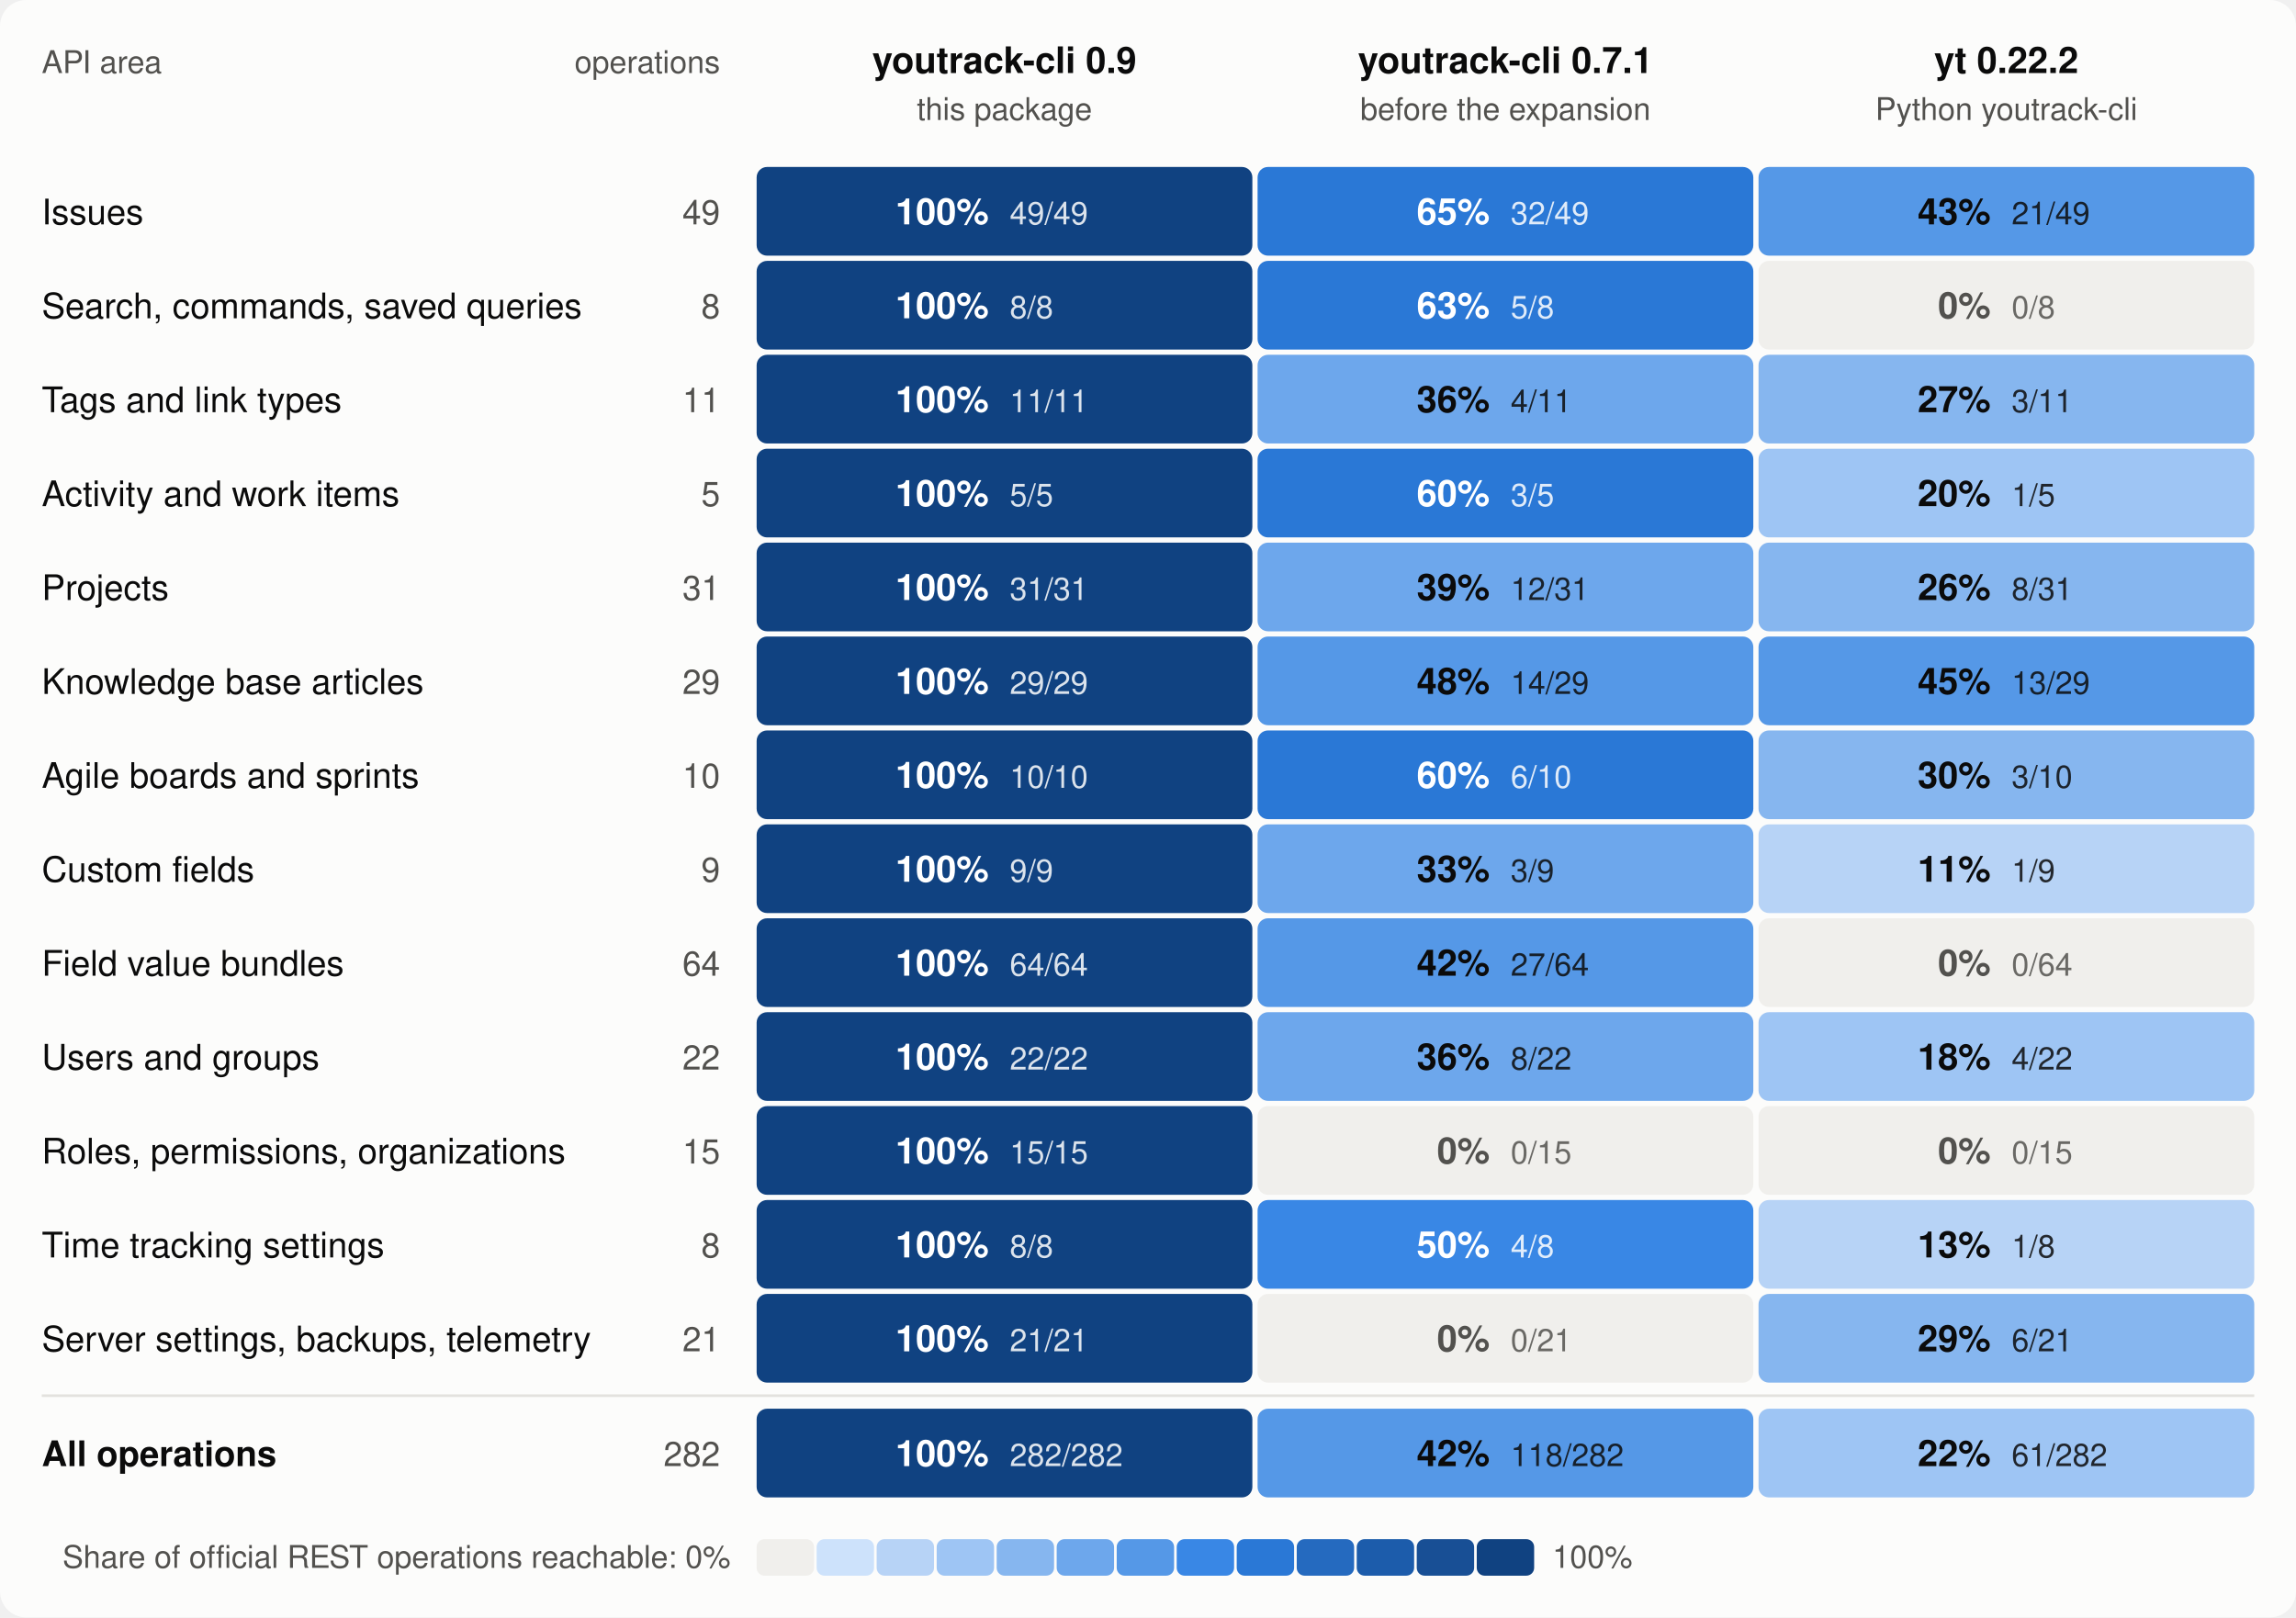
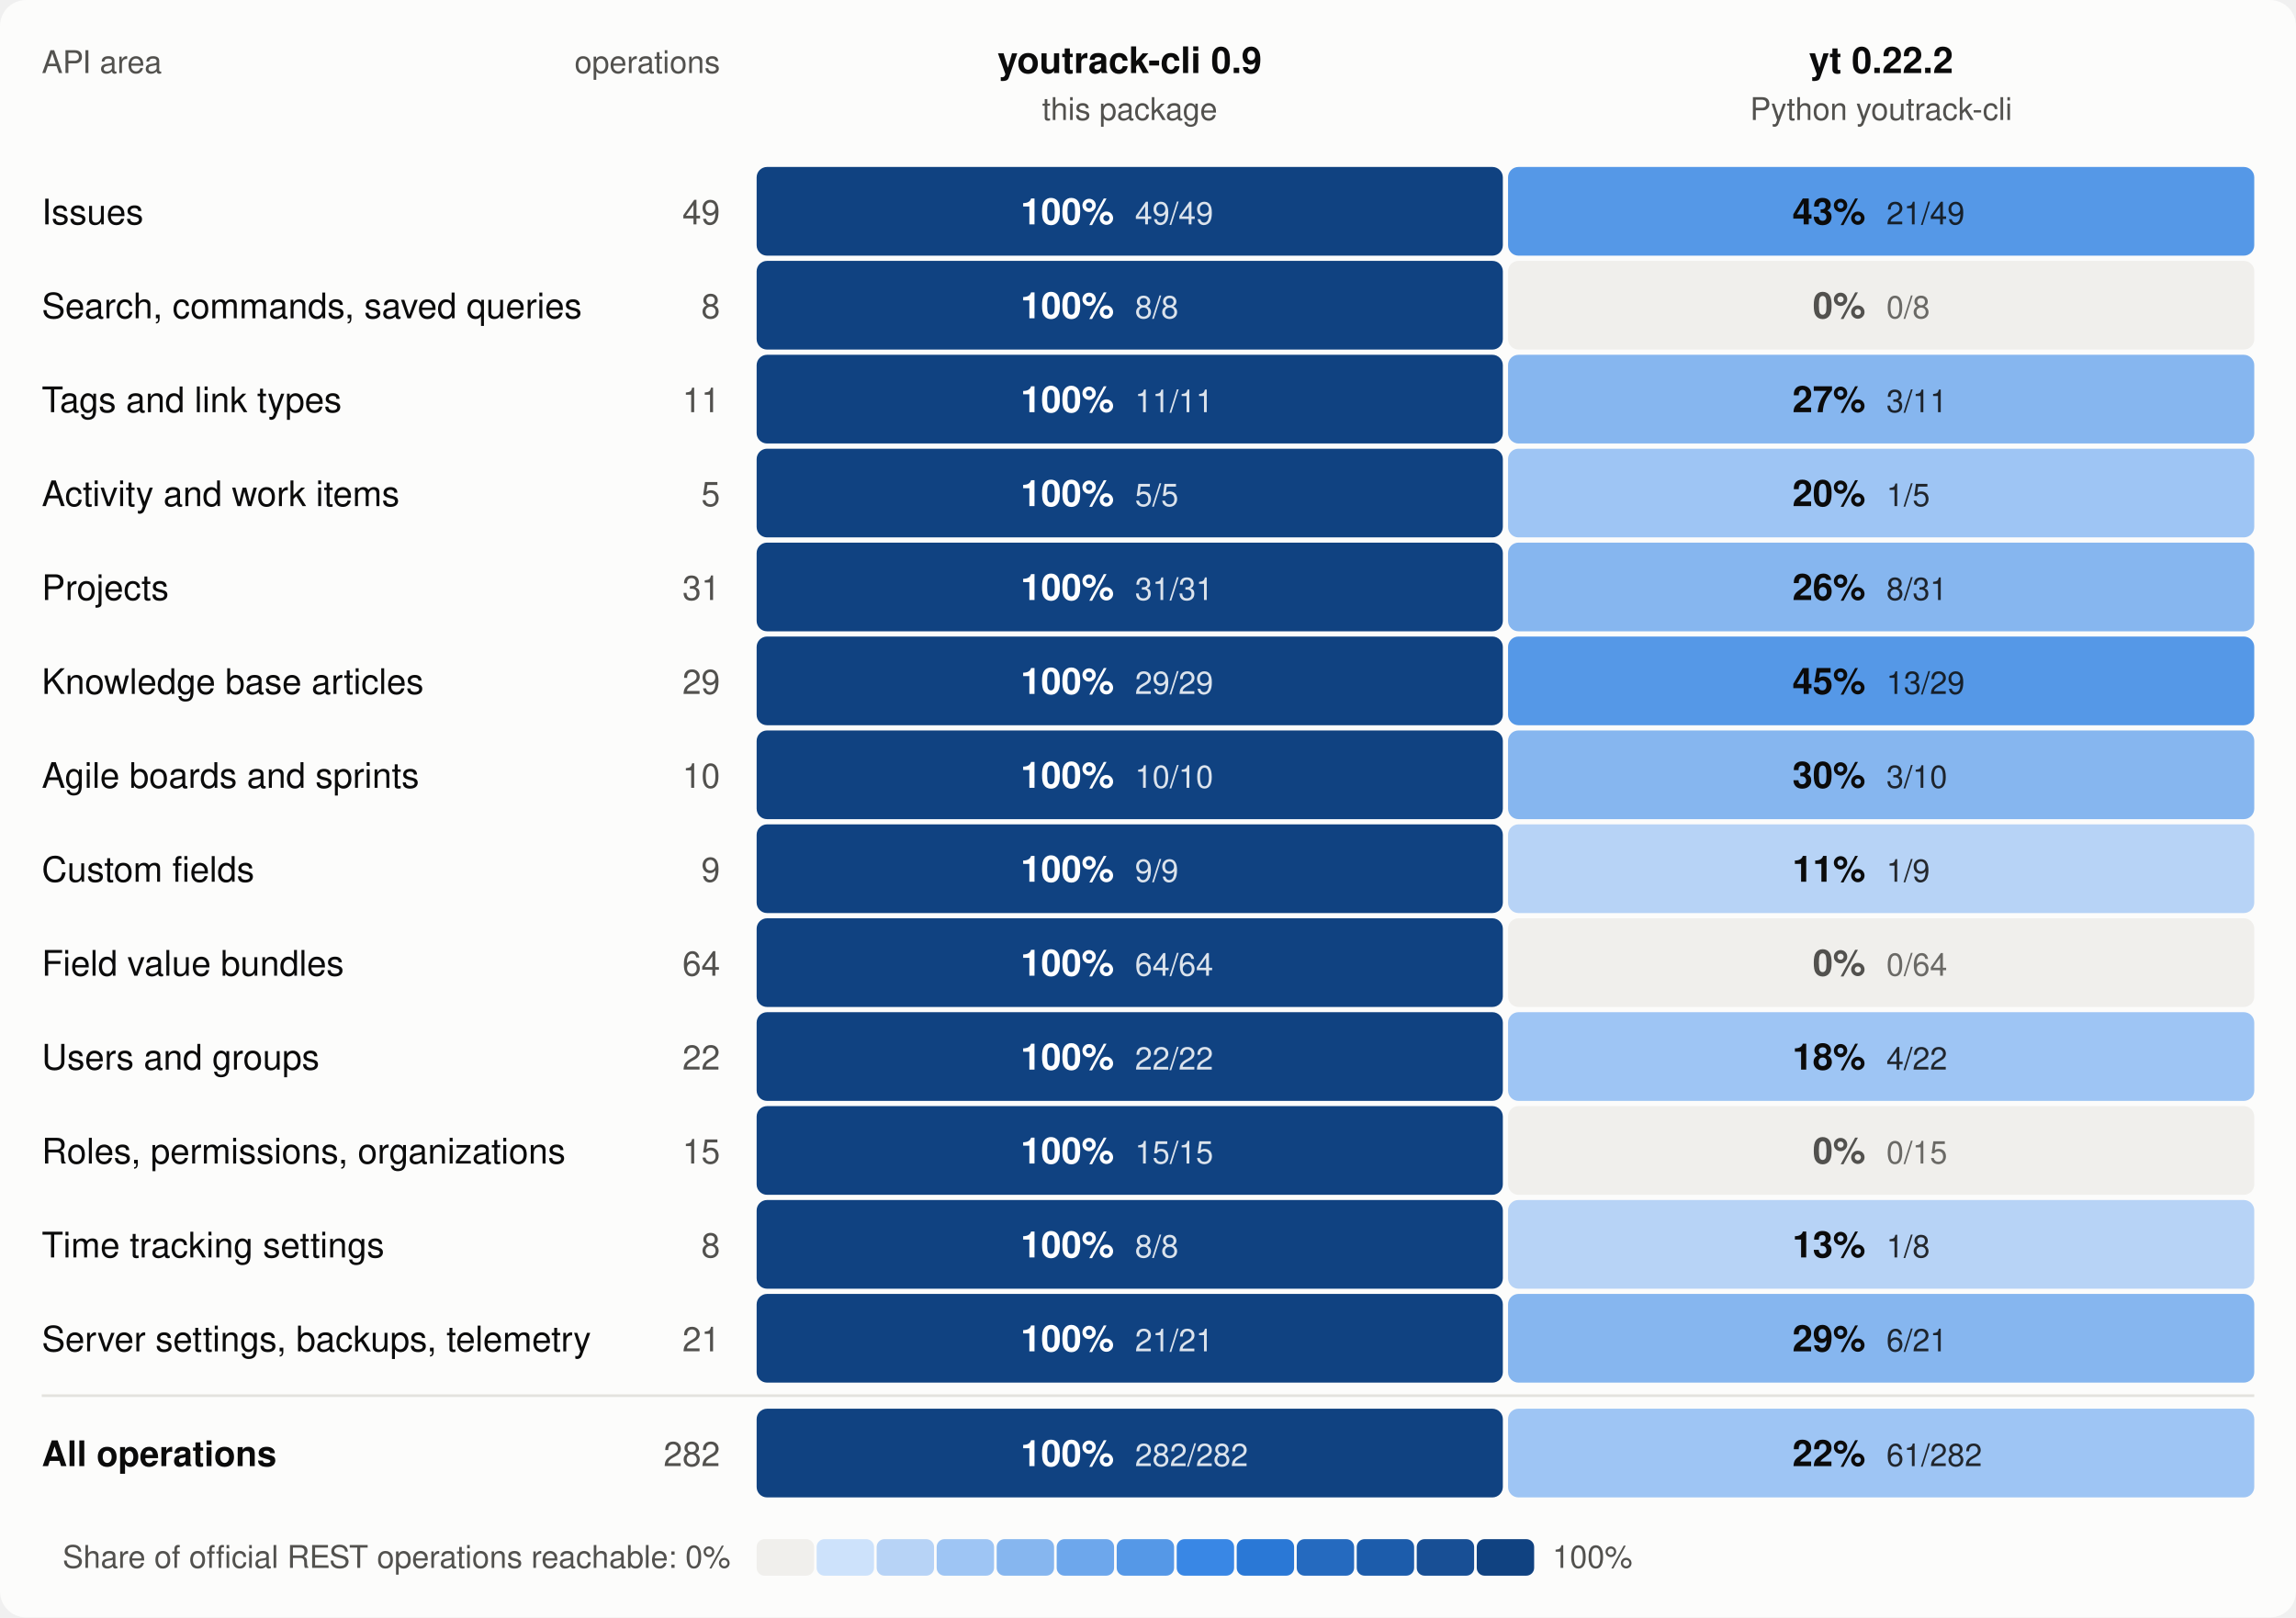
- <svg xmlns="http://www.w3.org/2000/svg" viewBox="0 0 880 620" width="880" height="620" font-family="-apple-system,BlinkMacSystemFont,'Segoe UI',Helvetica,Arial,sans-serif" role="img" aria-label="REST API coverage matrix: youtrack-cli 0.9 reaches 282 of 282 operations, youtrack-cli 0.7.1 reached 118, yt 0.22.2 reaches 61">
+ <svg xmlns="http://www.w3.org/2000/svg" viewBox="0 0 880 620" width="880" height="620" font-family="-apple-system,BlinkMacSystemFont,'Segoe UI',Helvetica,Arial,sans-serif" role="img" aria-label="REST API coverage matrix: youtrack-cli 0.9 reaches 282 of 282 operations, yt 0.22.2 reaches 61">
  <rect width="880" height="620" rx="10" fill="#fcfcfb" />
-   <text x="385" y="28" text-anchor="middle" font-size="14" font-weight="600" fill="#0b0b0b">youtrack-cli 0.9</text>
-   <text x="385" y="46" text-anchor="middle" font-size="12" fill="#52514e">this package</text>
-   <text x="577" y="28" text-anchor="middle" font-size="14" font-weight="600" fill="#0b0b0b">youtrack-cli 0.7.1</text>
-   <text x="577" y="46" text-anchor="middle" font-size="12" fill="#52514e">before the expansion</text>
-   <text x="769" y="28" text-anchor="middle" font-size="14" font-weight="600" fill="#0b0b0b">yt 0.22.2</text>
-   <text x="769" y="46" text-anchor="middle" font-size="12" fill="#52514e">Python youtrack-cli</text>
+   <text x="433" y="28" text-anchor="middle" font-size="14" font-weight="600" fill="#0b0b0b">youtrack-cli 0.9</text>
+   <text x="433" y="46" text-anchor="middle" font-size="12" fill="#52514e">this package</text>
+   <text x="721" y="28" text-anchor="middle" font-size="14" font-weight="600" fill="#0b0b0b">yt 0.22.2</text>
+   <text x="721" y="46" text-anchor="middle" font-size="12" fill="#52514e">Python youtrack-cli</text>
  <text x="16" y="28" font-size="12" fill="#52514e">API area</text>
  <text x="276" y="28" text-anchor="end" font-size="12" fill="#52514e">operations</text>
  <text x="16" y="86" font-size="13.5" fill="#0b0b0b">Issues</text>
  <text x="276" y="86" text-anchor="end" font-size="13" fill="#52514e">49</text>
-   <rect x="290" y="64" width="190" height="34" rx="4" fill="#104281" />
-   <text x="379" y="86" text-anchor="end" font-size="14" font-weight="600" fill="#ffffff">100%</text>
-   <text x="387" y="86" font-size="12" fill="#ffffff" opacity="0.85">49/49</text>
-   <rect x="482" y="64" width="190" height="34" rx="4" fill="#2a78d6" />
-   <text x="571" y="86" text-anchor="end" font-size="14" font-weight="600" fill="#ffffff">65%</text>
-   <text x="579" y="86" font-size="12" fill="#ffffff" opacity="0.85">32/49</text>
-   <rect x="674" y="64" width="190" height="34" rx="4" fill="#5598e7" />
-   <text x="763" y="86" text-anchor="end" font-size="14" font-weight="600" fill="#0b0b0b">43%</text>
-   <text x="771" y="86" font-size="12" fill="#0b0b0b" opacity="0.85">21/49</text>
+   <rect x="290" y="64" width="286" height="34" rx="4" fill="#104281" />
+   <text x="427" y="86" text-anchor="end" font-size="14" font-weight="600" fill="#ffffff">100%</text>
+   <text x="435" y="86" font-size="12" fill="#ffffff" opacity="0.85">49/49</text>
+   <rect x="578" y="64" width="286" height="34" rx="4" fill="#5598e7" />
+   <text x="715" y="86" text-anchor="end" font-size="14" font-weight="600" fill="#0b0b0b">43%</text>
+   <text x="723" y="86" font-size="12" fill="#0b0b0b" opacity="0.85">21/49</text>
  <text x="16" y="122" font-size="13.5" fill="#0b0b0b">Search, commands, saved queries</text>
  <text x="276" y="122" text-anchor="end" font-size="13" fill="#52514e">8</text>
-   <rect x="290" y="100" width="190" height="34" rx="4" fill="#104281" />
-   <text x="379" y="122" text-anchor="end" font-size="14" font-weight="600" fill="#ffffff">100%</text>
-   <text x="387" y="122" font-size="12" fill="#ffffff" opacity="0.85">8/8</text>
-   <rect x="482" y="100" width="190" height="34" rx="4" fill="#2a78d6" />
-   <text x="571" y="122" text-anchor="end" font-size="14" font-weight="600" fill="#ffffff">63%</text>
-   <text x="579" y="122" font-size="12" fill="#ffffff" opacity="0.85">5/8</text>
-   <rect x="674" y="100" width="190" height="34" rx="4" fill="#f0efec" />
-   <text x="763" y="122" text-anchor="end" font-size="14" font-weight="600" fill="#52514e">0%</text>
-   <text x="771" y="122" font-size="12" fill="#52514e" opacity="0.85">0/8</text>
+   <rect x="290" y="100" width="286" height="34" rx="4" fill="#104281" />
+   <text x="427" y="122" text-anchor="end" font-size="14" font-weight="600" fill="#ffffff">100%</text>
+   <text x="435" y="122" font-size="12" fill="#ffffff" opacity="0.85">8/8</text>
+   <rect x="578" y="100" width="286" height="34" rx="4" fill="#f0efec" />
+   <text x="715" y="122" text-anchor="end" font-size="14" font-weight="600" fill="#52514e">0%</text>
+   <text x="723" y="122" font-size="12" fill="#52514e" opacity="0.85">0/8</text>
  <text x="16" y="158" font-size="13.5" fill="#0b0b0b">Tags and link types</text>
  <text x="276" y="158" text-anchor="end" font-size="13" fill="#52514e">11</text>
-   <rect x="290" y="136" width="190" height="34" rx="4" fill="#104281" />
-   <text x="379" y="158" text-anchor="end" font-size="14" font-weight="600" fill="#ffffff">100%</text>
-   <text x="387" y="158" font-size="12" fill="#ffffff" opacity="0.85">11/11</text>
-   <rect x="482" y="136" width="190" height="34" rx="4" fill="#6da7ec" />
-   <text x="571" y="158" text-anchor="end" font-size="14" font-weight="600" fill="#0b0b0b">36%</text>
-   <text x="579" y="158" font-size="12" fill="#0b0b0b" opacity="0.85">4/11</text>
-   <rect x="674" y="136" width="190" height="34" rx="4" fill="#86b6ef" />
-   <text x="763" y="158" text-anchor="end" font-size="14" font-weight="600" fill="#0b0b0b">27%</text>
-   <text x="771" y="158" font-size="12" fill="#0b0b0b" opacity="0.85">3/11</text>
+   <rect x="290" y="136" width="286" height="34" rx="4" fill="#104281" />
+   <text x="427" y="158" text-anchor="end" font-size="14" font-weight="600" fill="#ffffff">100%</text>
+   <text x="435" y="158" font-size="12" fill="#ffffff" opacity="0.85">11/11</text>
+   <rect x="578" y="136" width="286" height="34" rx="4" fill="#86b6ef" />
+   <text x="715" y="158" text-anchor="end" font-size="14" font-weight="600" fill="#0b0b0b">27%</text>
+   <text x="723" y="158" font-size="12" fill="#0b0b0b" opacity="0.85">3/11</text>
  <text x="16" y="194" font-size="13.5" fill="#0b0b0b">Activity and work items</text>
  <text x="276" y="194" text-anchor="end" font-size="13" fill="#52514e">5</text>
-   <rect x="290" y="172" width="190" height="34" rx="4" fill="#104281" />
-   <text x="379" y="194" text-anchor="end" font-size="14" font-weight="600" fill="#ffffff">100%</text>
-   <text x="387" y="194" font-size="12" fill="#ffffff" opacity="0.85">5/5</text>
-   <rect x="482" y="172" width="190" height="34" rx="4" fill="#2a78d6" />
-   <text x="571" y="194" text-anchor="end" font-size="14" font-weight="600" fill="#ffffff">60%</text>
-   <text x="579" y="194" font-size="12" fill="#ffffff" opacity="0.85">3/5</text>
-   <rect x="674" y="172" width="190" height="34" rx="4" fill="#9ec5f4" />
-   <text x="763" y="194" text-anchor="end" font-size="14" font-weight="600" fill="#0b0b0b">20%</text>
-   <text x="771" y="194" font-size="12" fill="#0b0b0b" opacity="0.85">1/5</text>
+   <rect x="290" y="172" width="286" height="34" rx="4" fill="#104281" />
+   <text x="427" y="194" text-anchor="end" font-size="14" font-weight="600" fill="#ffffff">100%</text>
+   <text x="435" y="194" font-size="12" fill="#ffffff" opacity="0.85">5/5</text>
+   <rect x="578" y="172" width="286" height="34" rx="4" fill="#9ec5f4" />
+   <text x="715" y="194" text-anchor="end" font-size="14" font-weight="600" fill="#0b0b0b">20%</text>
+   <text x="723" y="194" font-size="12" fill="#0b0b0b" opacity="0.85">1/5</text>
  <text x="16" y="230" font-size="13.5" fill="#0b0b0b">Projects</text>
  <text x="276" y="230" text-anchor="end" font-size="13" fill="#52514e">31</text>
-   <rect x="290" y="208" width="190" height="34" rx="4" fill="#104281" />
-   <text x="379" y="230" text-anchor="end" font-size="14" font-weight="600" fill="#ffffff">100%</text>
-   <text x="387" y="230" font-size="12" fill="#ffffff" opacity="0.85">31/31</text>
-   <rect x="482" y="208" width="190" height="34" rx="4" fill="#6da7ec" />
-   <text x="571" y="230" text-anchor="end" font-size="14" font-weight="600" fill="#0b0b0b">39%</text>
-   <text x="579" y="230" font-size="12" fill="#0b0b0b" opacity="0.85">12/31</text>
-   <rect x="674" y="208" width="190" height="34" rx="4" fill="#86b6ef" />
-   <text x="763" y="230" text-anchor="end" font-size="14" font-weight="600" fill="#0b0b0b">26%</text>
-   <text x="771" y="230" font-size="12" fill="#0b0b0b" opacity="0.85">8/31</text>
+   <rect x="290" y="208" width="286" height="34" rx="4" fill="#104281" />
+   <text x="427" y="230" text-anchor="end" font-size="14" font-weight="600" fill="#ffffff">100%</text>
+   <text x="435" y="230" font-size="12" fill="#ffffff" opacity="0.85">31/31</text>
+   <rect x="578" y="208" width="286" height="34" rx="4" fill="#86b6ef" />
+   <text x="715" y="230" text-anchor="end" font-size="14" font-weight="600" fill="#0b0b0b">26%</text>
+   <text x="723" y="230" font-size="12" fill="#0b0b0b" opacity="0.85">8/31</text>
  <text x="16" y="266" font-size="13.5" fill="#0b0b0b">Knowledge base articles</text>
  <text x="276" y="266" text-anchor="end" font-size="13" fill="#52514e">29</text>
-   <rect x="290" y="244" width="190" height="34" rx="4" fill="#104281" />
-   <text x="379" y="266" text-anchor="end" font-size="14" font-weight="600" fill="#ffffff">100%</text>
-   <text x="387" y="266" font-size="12" fill="#ffffff" opacity="0.85">29/29</text>
-   <rect x="482" y="244" width="190" height="34" rx="4" fill="#5598e7" />
-   <text x="571" y="266" text-anchor="end" font-size="14" font-weight="600" fill="#0b0b0b">48%</text>
-   <text x="579" y="266" font-size="12" fill="#0b0b0b" opacity="0.85">14/29</text>
-   <rect x="674" y="244" width="190" height="34" rx="4" fill="#5598e7" />
-   <text x="763" y="266" text-anchor="end" font-size="14" font-weight="600" fill="#0b0b0b">45%</text>
-   <text x="771" y="266" font-size="12" fill="#0b0b0b" opacity="0.85">13/29</text>
+   <rect x="290" y="244" width="286" height="34" rx="4" fill="#104281" />
+   <text x="427" y="266" text-anchor="end" font-size="14" font-weight="600" fill="#ffffff">100%</text>
+   <text x="435" y="266" font-size="12" fill="#ffffff" opacity="0.85">29/29</text>
+   <rect x="578" y="244" width="286" height="34" rx="4" fill="#5598e7" />
+   <text x="715" y="266" text-anchor="end" font-size="14" font-weight="600" fill="#0b0b0b">45%</text>
+   <text x="723" y="266" font-size="12" fill="#0b0b0b" opacity="0.85">13/29</text>
  <text x="16" y="302" font-size="13.5" fill="#0b0b0b">Agile boards and sprints</text>
  <text x="276" y="302" text-anchor="end" font-size="13" fill="#52514e">10</text>
-   <rect x="290" y="280" width="190" height="34" rx="4" fill="#104281" />
-   <text x="379" y="302" text-anchor="end" font-size="14" font-weight="600" fill="#ffffff">100%</text>
-   <text x="387" y="302" font-size="12" fill="#ffffff" opacity="0.85">10/10</text>
-   <rect x="482" y="280" width="190" height="34" rx="4" fill="#2a78d6" />
-   <text x="571" y="302" text-anchor="end" font-size="14" font-weight="600" fill="#ffffff">60%</text>
-   <text x="579" y="302" font-size="12" fill="#ffffff" opacity="0.85">6/10</text>
-   <rect x="674" y="280" width="190" height="34" rx="4" fill="#86b6ef" />
-   <text x="763" y="302" text-anchor="end" font-size="14" font-weight="600" fill="#0b0b0b">30%</text>
-   <text x="771" y="302" font-size="12" fill="#0b0b0b" opacity="0.85">3/10</text>
+   <rect x="290" y="280" width="286" height="34" rx="4" fill="#104281" />
+   <text x="427" y="302" text-anchor="end" font-size="14" font-weight="600" fill="#ffffff">100%</text>
+   <text x="435" y="302" font-size="12" fill="#ffffff" opacity="0.85">10/10</text>
+   <rect x="578" y="280" width="286" height="34" rx="4" fill="#86b6ef" />
+   <text x="715" y="302" text-anchor="end" font-size="14" font-weight="600" fill="#0b0b0b">30%</text>
+   <text x="723" y="302" font-size="12" fill="#0b0b0b" opacity="0.85">3/10</text>
  <text x="16" y="338" font-size="13.5" fill="#0b0b0b">Custom fields</text>
  <text x="276" y="338" text-anchor="end" font-size="13" fill="#52514e">9</text>
-   <rect x="290" y="316" width="190" height="34" rx="4" fill="#104281" />
-   <text x="379" y="338" text-anchor="end" font-size="14" font-weight="600" fill="#ffffff">100%</text>
-   <text x="387" y="338" font-size="12" fill="#ffffff" opacity="0.85">9/9</text>
-   <rect x="482" y="316" width="190" height="34" rx="4" fill="#6da7ec" />
-   <text x="571" y="338" text-anchor="end" font-size="14" font-weight="600" fill="#0b0b0b">33%</text>
-   <text x="579" y="338" font-size="12" fill="#0b0b0b" opacity="0.85">3/9</text>
-   <rect x="674" y="316" width="190" height="34" rx="4" fill="#b7d3f6" />
-   <text x="763" y="338" text-anchor="end" font-size="14" font-weight="600" fill="#0b0b0b">11%</text>
-   <text x="771" y="338" font-size="12" fill="#0b0b0b" opacity="0.85">1/9</text>
+   <rect x="290" y="316" width="286" height="34" rx="4" fill="#104281" />
+   <text x="427" y="338" text-anchor="end" font-size="14" font-weight="600" fill="#ffffff">100%</text>
+   <text x="435" y="338" font-size="12" fill="#ffffff" opacity="0.85">9/9</text>
+   <rect x="578" y="316" width="286" height="34" rx="4" fill="#b7d3f6" />
+   <text x="715" y="338" text-anchor="end" font-size="14" font-weight="600" fill="#0b0b0b">11%</text>
+   <text x="723" y="338" font-size="12" fill="#0b0b0b" opacity="0.85">1/9</text>
  <text x="16" y="374" font-size="13.5" fill="#0b0b0b">Field value bundles</text>
  <text x="276" y="374" text-anchor="end" font-size="13" fill="#52514e">64</text>
-   <rect x="290" y="352" width="190" height="34" rx="4" fill="#104281" />
-   <text x="379" y="374" text-anchor="end" font-size="14" font-weight="600" fill="#ffffff">100%</text>
-   <text x="387" y="374" font-size="12" fill="#ffffff" opacity="0.85">64/64</text>
-   <rect x="482" y="352" width="190" height="34" rx="4" fill="#5598e7" />
-   <text x="571" y="374" text-anchor="end" font-size="14" font-weight="600" fill="#0b0b0b">42%</text>
-   <text x="579" y="374" font-size="12" fill="#0b0b0b" opacity="0.85">27/64</text>
-   <rect x="674" y="352" width="190" height="34" rx="4" fill="#f0efec" />
-   <text x="763" y="374" text-anchor="end" font-size="14" font-weight="600" fill="#52514e">0%</text>
-   <text x="771" y="374" font-size="12" fill="#52514e" opacity="0.85">0/64</text>
+   <rect x="290" y="352" width="286" height="34" rx="4" fill="#104281" />
+   <text x="427" y="374" text-anchor="end" font-size="14" font-weight="600" fill="#ffffff">100%</text>
+   <text x="435" y="374" font-size="12" fill="#ffffff" opacity="0.85">64/64</text>
+   <rect x="578" y="352" width="286" height="34" rx="4" fill="#f0efec" />
+   <text x="715" y="374" text-anchor="end" font-size="14" font-weight="600" fill="#52514e">0%</text>
+   <text x="723" y="374" font-size="12" fill="#52514e" opacity="0.85">0/64</text>
  <text x="16" y="410" font-size="13.5" fill="#0b0b0b">Users and groups</text>
  <text x="276" y="410" text-anchor="end" font-size="13" fill="#52514e">22</text>
-   <rect x="290" y="388" width="190" height="34" rx="4" fill="#104281" />
-   <text x="379" y="410" text-anchor="end" font-size="14" font-weight="600" fill="#ffffff">100%</text>
-   <text x="387" y="410" font-size="12" fill="#ffffff" opacity="0.85">22/22</text>
-   <rect x="482" y="388" width="190" height="34" rx="4" fill="#6da7ec" />
-   <text x="571" y="410" text-anchor="end" font-size="14" font-weight="600" fill="#0b0b0b">36%</text>
-   <text x="579" y="410" font-size="12" fill="#0b0b0b" opacity="0.85">8/22</text>
-   <rect x="674" y="388" width="190" height="34" rx="4" fill="#9ec5f4" />
-   <text x="763" y="410" text-anchor="end" font-size="14" font-weight="600" fill="#0b0b0b">18%</text>
-   <text x="771" y="410" font-size="12" fill="#0b0b0b" opacity="0.85">4/22</text>
+   <rect x="290" y="388" width="286" height="34" rx="4" fill="#104281" />
+   <text x="427" y="410" text-anchor="end" font-size="14" font-weight="600" fill="#ffffff">100%</text>
+   <text x="435" y="410" font-size="12" fill="#ffffff" opacity="0.85">22/22</text>
+   <rect x="578" y="388" width="286" height="34" rx="4" fill="#9ec5f4" />
+   <text x="715" y="410" text-anchor="end" font-size="14" font-weight="600" fill="#0b0b0b">18%</text>
+   <text x="723" y="410" font-size="12" fill="#0b0b0b" opacity="0.85">4/22</text>
  <text x="16" y="446" font-size="13.5" fill="#0b0b0b">Roles, permissions, organizations</text>
  <text x="276" y="446" text-anchor="end" font-size="13" fill="#52514e">15</text>
-   <rect x="290" y="424" width="190" height="34" rx="4" fill="#104281" />
-   <text x="379" y="446" text-anchor="end" font-size="14" font-weight="600" fill="#ffffff">100%</text>
-   <text x="387" y="446" font-size="12" fill="#ffffff" opacity="0.85">15/15</text>
-   <rect x="482" y="424" width="190" height="34" rx="4" fill="#f0efec" />
-   <text x="571" y="446" text-anchor="end" font-size="14" font-weight="600" fill="#52514e">0%</text>
-   <text x="579" y="446" font-size="12" fill="#52514e" opacity="0.85">0/15</text>
-   <rect x="674" y="424" width="190" height="34" rx="4" fill="#f0efec" />
-   <text x="763" y="446" text-anchor="end" font-size="14" font-weight="600" fill="#52514e">0%</text>
-   <text x="771" y="446" font-size="12" fill="#52514e" opacity="0.85">0/15</text>
+   <rect x="290" y="424" width="286" height="34" rx="4" fill="#104281" />
+   <text x="427" y="446" text-anchor="end" font-size="14" font-weight="600" fill="#ffffff">100%</text>
+   <text x="435" y="446" font-size="12" fill="#ffffff" opacity="0.85">15/15</text>
+   <rect x="578" y="424" width="286" height="34" rx="4" fill="#f0efec" />
+   <text x="715" y="446" text-anchor="end" font-size="14" font-weight="600" fill="#52514e">0%</text>
+   <text x="723" y="446" font-size="12" fill="#52514e" opacity="0.85">0/15</text>
  <text x="16" y="482" font-size="13.5" fill="#0b0b0b">Time tracking settings</text>
  <text x="276" y="482" text-anchor="end" font-size="13" fill="#52514e">8</text>
-   <rect x="290" y="460" width="190" height="34" rx="4" fill="#104281" />
-   <text x="379" y="482" text-anchor="end" font-size="14" font-weight="600" fill="#ffffff">100%</text>
-   <text x="387" y="482" font-size="12" fill="#ffffff" opacity="0.85">8/8</text>
-   <rect x="482" y="460" width="190" height="34" rx="4" fill="#3987e5" />
-   <text x="571" y="482" text-anchor="end" font-size="14" font-weight="600" fill="#ffffff">50%</text>
-   <text x="579" y="482" font-size="12" fill="#ffffff" opacity="0.85">4/8</text>
-   <rect x="674" y="460" width="190" height="34" rx="4" fill="#b7d3f6" />
-   <text x="763" y="482" text-anchor="end" font-size="14" font-weight="600" fill="#0b0b0b">13%</text>
-   <text x="771" y="482" font-size="12" fill="#0b0b0b" opacity="0.85">1/8</text>
+   <rect x="290" y="460" width="286" height="34" rx="4" fill="#104281" />
+   <text x="427" y="482" text-anchor="end" font-size="14" font-weight="600" fill="#ffffff">100%</text>
+   <text x="435" y="482" font-size="12" fill="#ffffff" opacity="0.85">8/8</text>
+   <rect x="578" y="460" width="286" height="34" rx="4" fill="#b7d3f6" />
+   <text x="715" y="482" text-anchor="end" font-size="14" font-weight="600" fill="#0b0b0b">13%</text>
+   <text x="723" y="482" font-size="12" fill="#0b0b0b" opacity="0.85">1/8</text>
  <text x="16" y="518" font-size="13.5" fill="#0b0b0b">Server settings, backups, telemetry</text>
  <text x="276" y="518" text-anchor="end" font-size="13" fill="#52514e">21</text>
-   <rect x="290" y="496" width="190" height="34" rx="4" fill="#104281" />
-   <text x="379" y="518" text-anchor="end" font-size="14" font-weight="600" fill="#ffffff">100%</text>
-   <text x="387" y="518" font-size="12" fill="#ffffff" opacity="0.85">21/21</text>
-   <rect x="482" y="496" width="190" height="34" rx="4" fill="#f0efec" />
-   <text x="571" y="518" text-anchor="end" font-size="14" font-weight="600" fill="#52514e">0%</text>
-   <text x="579" y="518" font-size="12" fill="#52514e" opacity="0.85">0/21</text>
-   <rect x="674" y="496" width="190" height="34" rx="4" fill="#86b6ef" />
-   <text x="763" y="518" text-anchor="end" font-size="14" font-weight="600" fill="#0b0b0b">29%</text>
-   <text x="771" y="518" font-size="12" fill="#0b0b0b" opacity="0.85">6/21</text>
+   <rect x="290" y="496" width="286" height="34" rx="4" fill="#104281" />
+   <text x="427" y="518" text-anchor="end" font-size="14" font-weight="600" fill="#ffffff">100%</text>
+   <text x="435" y="518" font-size="12" fill="#ffffff" opacity="0.85">21/21</text>
+   <rect x="578" y="496" width="286" height="34" rx="4" fill="#86b6ef" />
+   <text x="715" y="518" text-anchor="end" font-size="14" font-weight="600" fill="#0b0b0b">29%</text>
+   <text x="723" y="518" font-size="12" fill="#0b0b0b" opacity="0.85">6/21</text>
  <line x1="16" x2="864" y1="535" y2="535" stroke="#e3e2de" />
  <text x="16" y="562" font-size="13.5" font-weight="600" fill="#0b0b0b">All operations</text>
  <text x="276" y="562" text-anchor="end" font-size="13" fill="#52514e">282</text>
-   <rect x="290" y="540" width="190" height="34" rx="4" fill="#104281" />
-   <text x="379" y="562" text-anchor="end" font-size="14" font-weight="600" fill="#ffffff">100%</text>
-   <text x="387" y="562" font-size="12" fill="#ffffff" opacity="0.85">282/282</text>
-   <rect x="482" y="540" width="190" height="34" rx="4" fill="#5598e7" />
-   <text x="571" y="562" text-anchor="end" font-size="14" font-weight="600" fill="#0b0b0b">42%</text>
-   <text x="579" y="562" font-size="12" fill="#0b0b0b" opacity="0.85">118/282</text>
-   <rect x="674" y="540" width="190" height="34" rx="4" fill="#9ec5f4" />
-   <text x="763" y="562" text-anchor="end" font-size="14" font-weight="600" fill="#0b0b0b">22%</text>
-   <text x="771" y="562" font-size="12" fill="#0b0b0b" opacity="0.85">61/282</text>
+   <rect x="290" y="540" width="286" height="34" rx="4" fill="#104281" />
+   <text x="427" y="562" text-anchor="end" font-size="14" font-weight="600" fill="#ffffff">100%</text>
+   <text x="435" y="562" font-size="12" fill="#ffffff" opacity="0.85">282/282</text>
+   <rect x="578" y="540" width="286" height="34" rx="4" fill="#9ec5f4" />
+   <text x="715" y="562" text-anchor="end" font-size="14" font-weight="600" fill="#0b0b0b">22%</text>
+   <text x="723" y="562" font-size="12" fill="#0b0b0b" opacity="0.85">61/282</text>
  <text x="280" y="601" text-anchor="end" font-size="12" fill="#52514e">Share of official REST operations reachable: 0%</text>
  <rect x="290" y="590" width="22" height="14" rx="3" fill="#f0efec" />
  <rect x="313" y="590" width="22" height="14" rx="3" fill="#cde2fb" />
  <rect x="336" y="590" width="22" height="14" rx="3" fill="#b7d3f6" />
  <rect x="359" y="590" width="22" height="14" rx="3" fill="#9ec5f4" />
  <rect x="382" y="590" width="22" height="14" rx="3" fill="#86b6ef" />
  <rect x="405" y="590" width="22" height="14" rx="3" fill="#6da7ec" />
  <rect x="428" y="590" width="22" height="14" rx="3" fill="#5598e7" />
  <rect x="451" y="590" width="22" height="14" rx="3" fill="#3987e5" />
  <rect x="474" y="590" width="22" height="14" rx="3" fill="#2a78d6" />
  <rect x="497" y="590" width="22" height="14" rx="3" fill="#256abf" />
  <rect x="520" y="590" width="22" height="14" rx="3" fill="#1c5cab" />
  <rect x="543" y="590" width="22" height="14" rx="3" fill="#184f95" />
  <rect x="566" y="590" width="22" height="14" rx="3" fill="#104281" />
  <text x="595" y="601" font-size="12" fill="#52514e">100%</text>
</svg>
